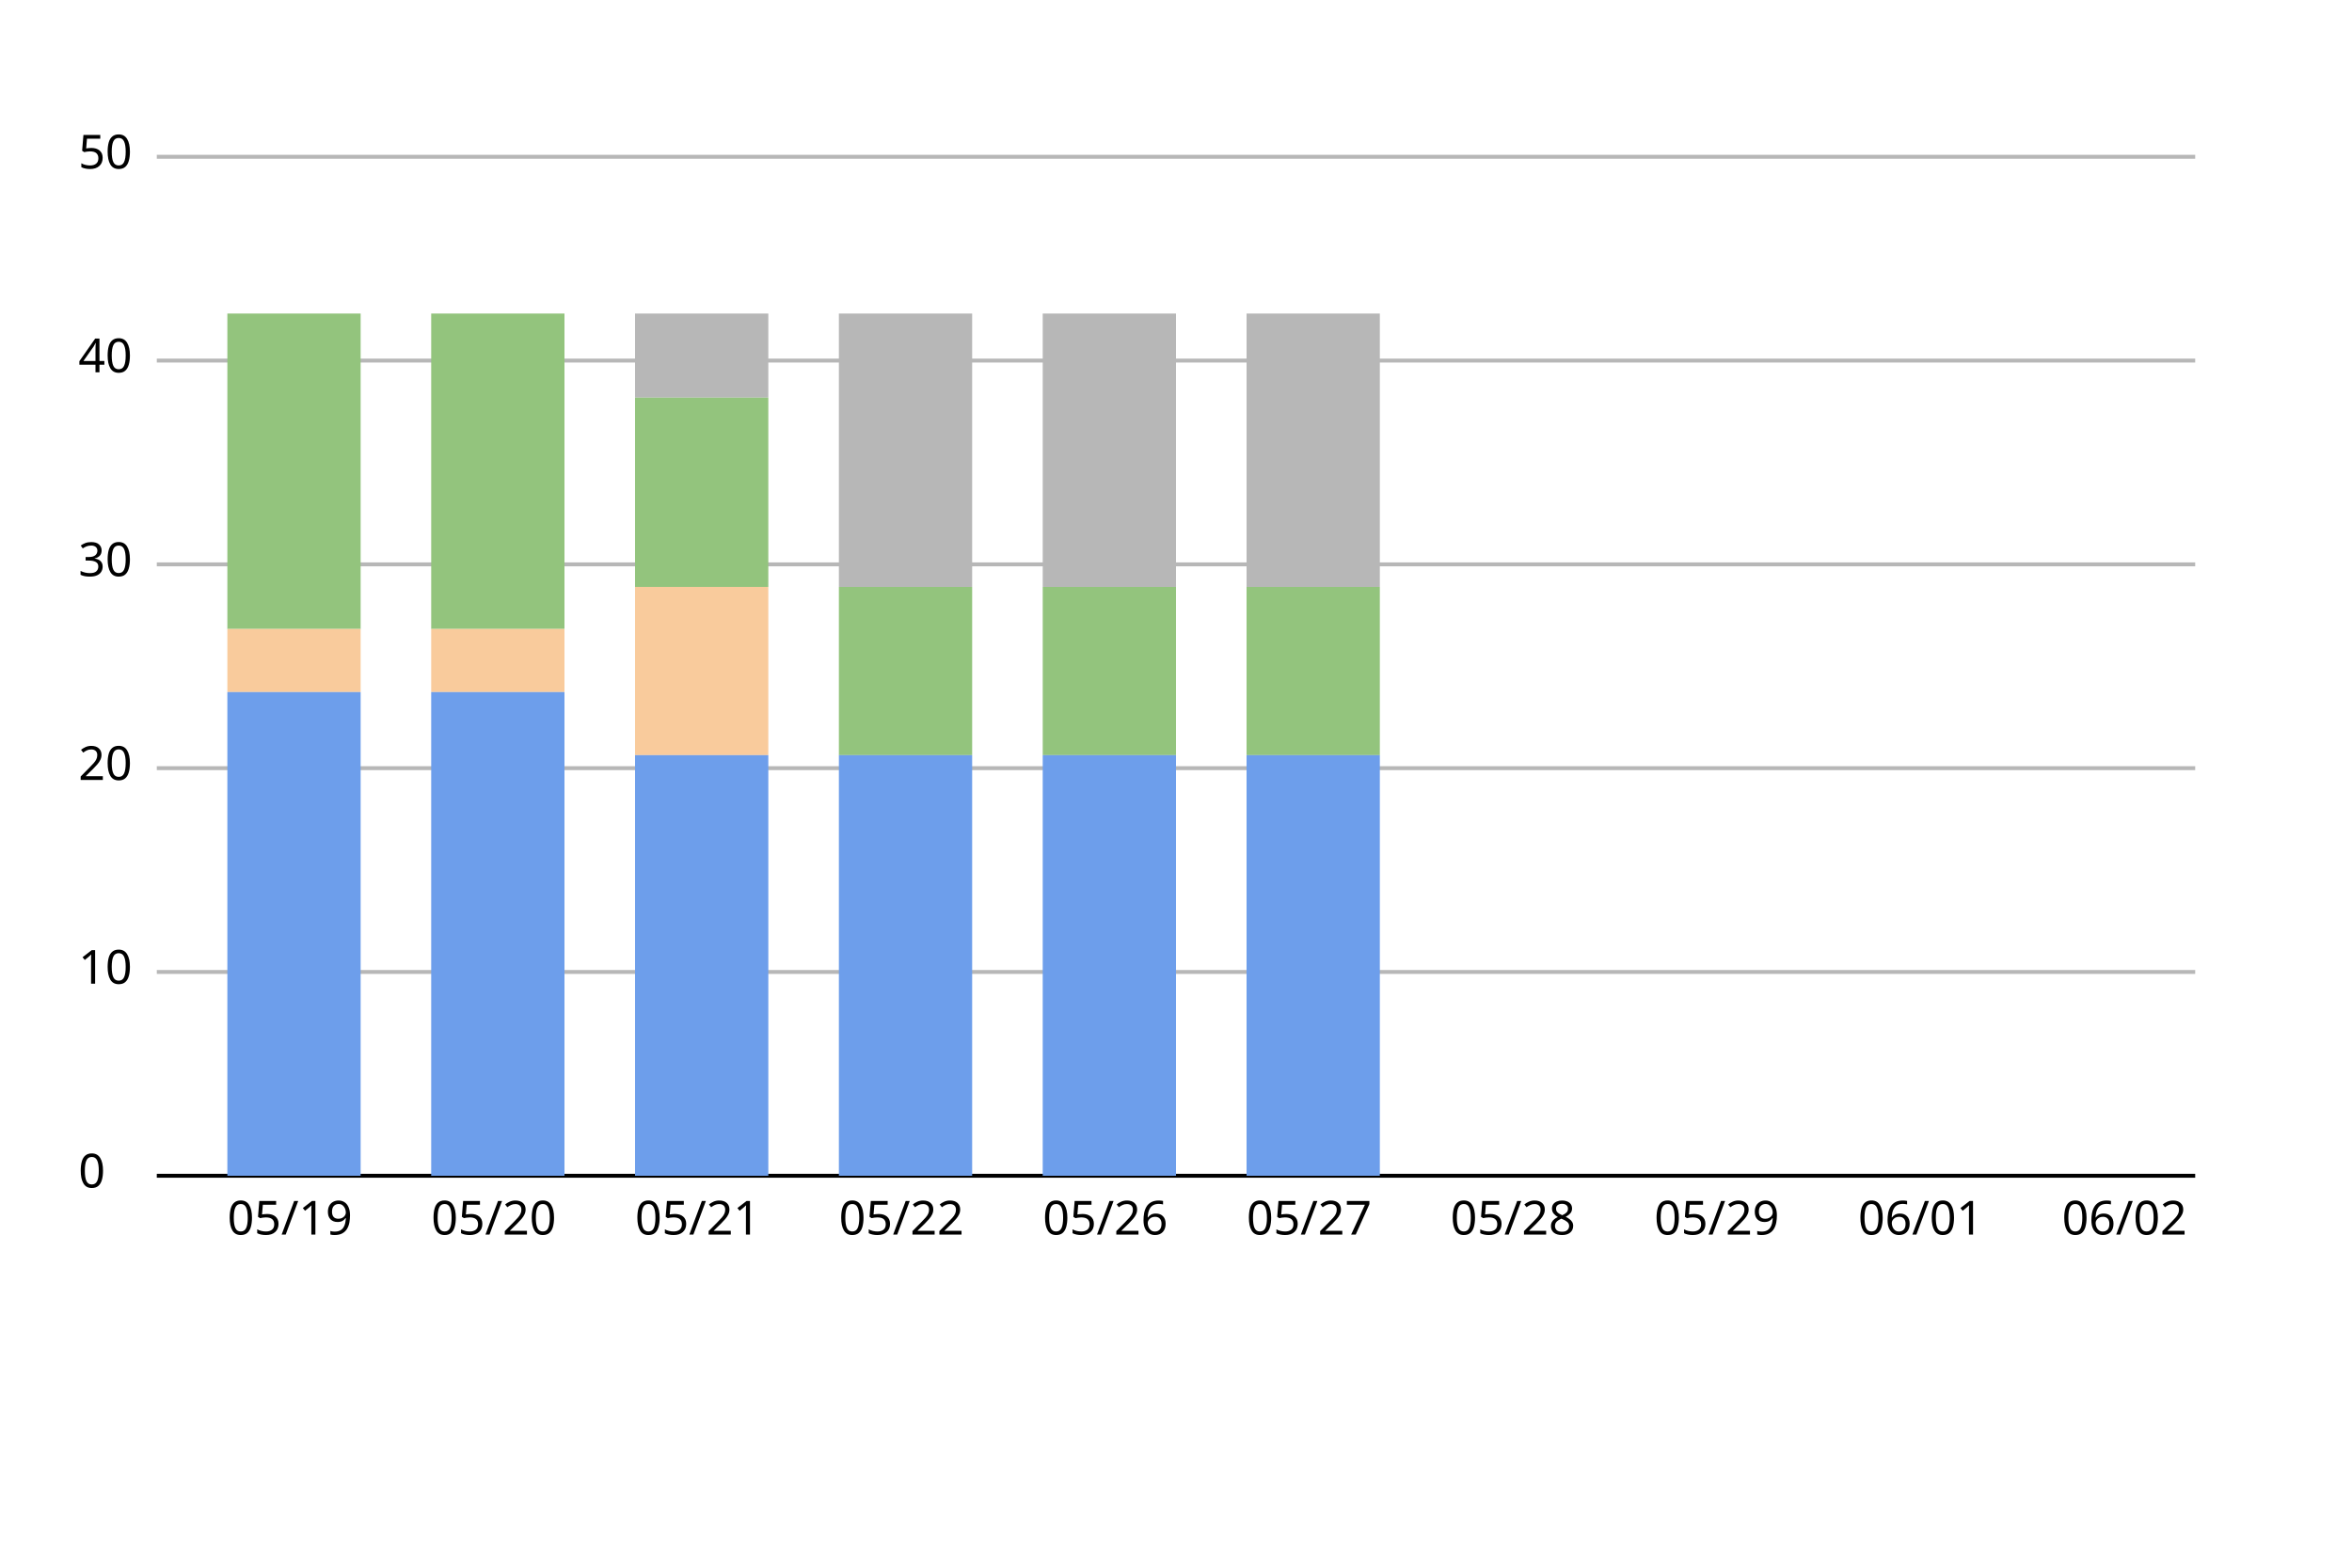
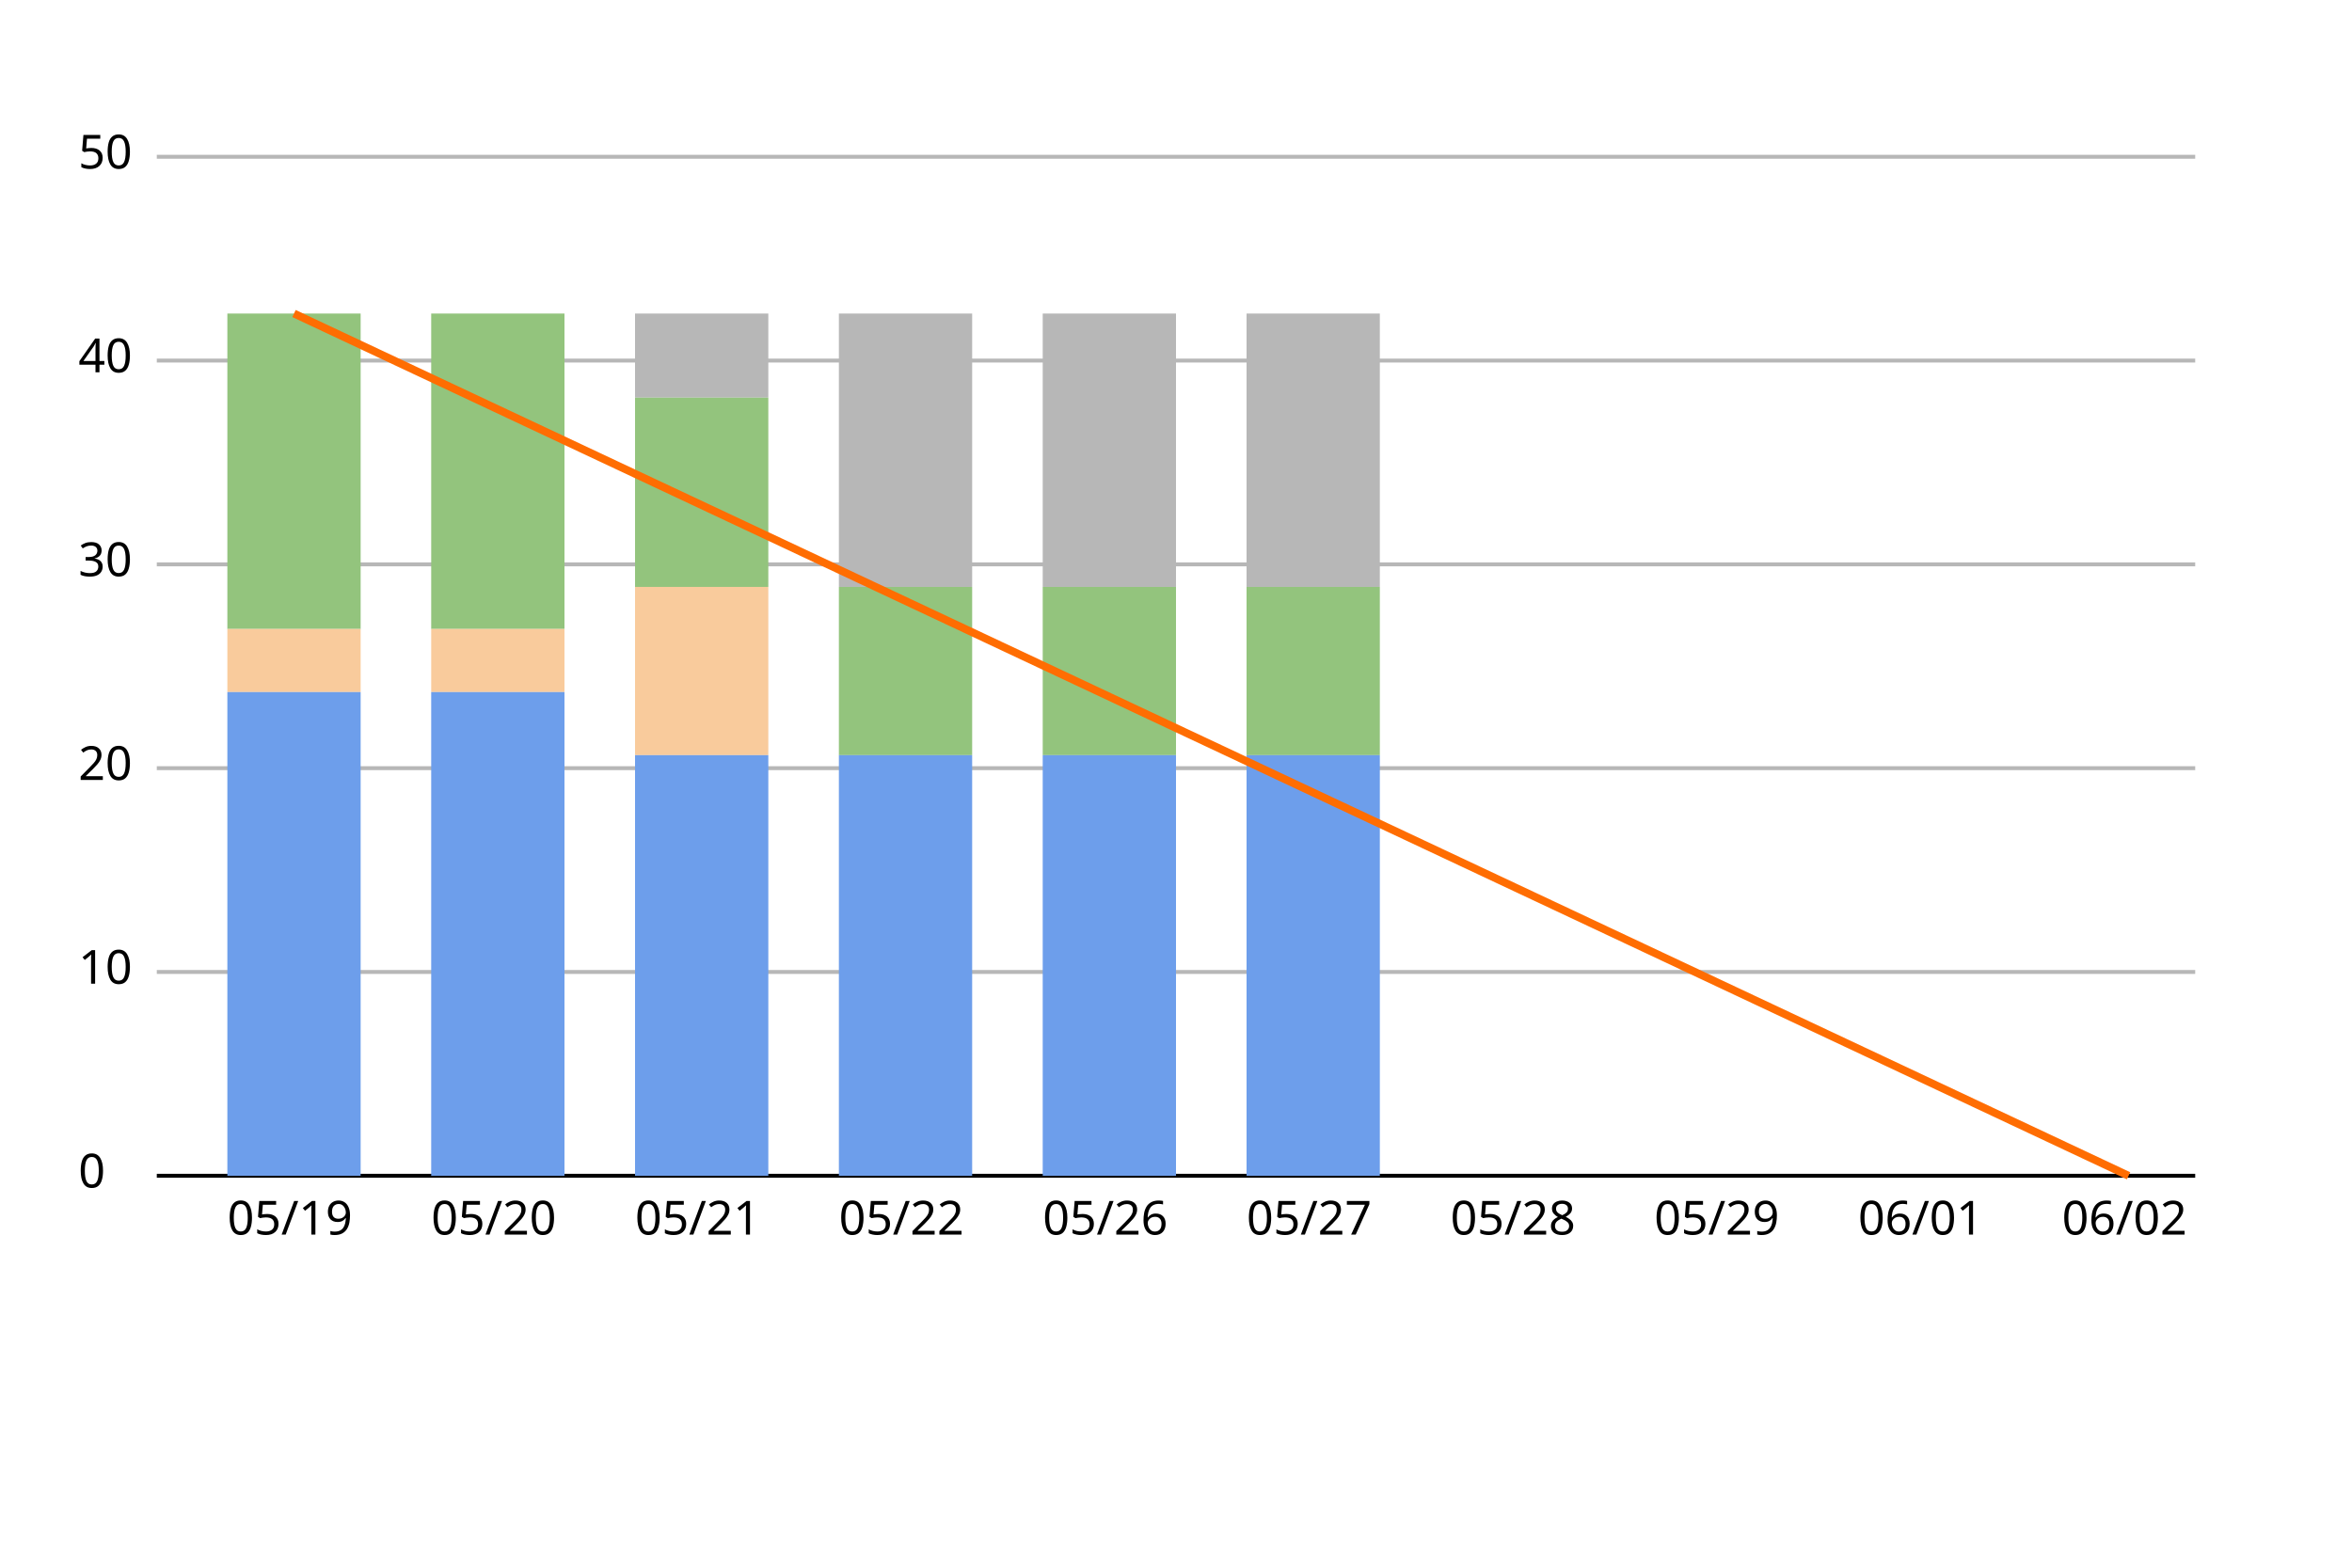
<svg xmlns="http://www.w3.org/2000/svg" viewBox="0 0 600 400">
  <text style="font-family:sans-serif;font-size:12px" x="20.0" y="-9.0">60</text>
-   <line style="stroke:#B7B7B7;width:2" x1="40" x2="560" y1="-12.0" y2="-12.0" />
+   <line style="stroke:#B7B7B7;stroke-width:1" x1="40" x2="560" y1="-12.0" y2="-12.0" />
  <text style="font-family:sans-serif;font-size:12px" x="20.0" y="43.0">50</text>
-   <line style="stroke:#B7B7B7;width:2" x1="40" x2="560" y1="40.0" y2="40.0" />
+   <line style="stroke:#B7B7B7;stroke-width:1" x1="40" x2="560" y1="40.0" y2="40.0" />
  <text style="font-family:sans-serif;font-size:12px" x="20.0" y="95.0">40</text>
-   <line style="stroke:#B7B7B7;width:2" x1="40" x2="560" y1="92.0" y2="92.0" />
+   <line style="stroke:#B7B7B7;stroke-width:1" x1="40" x2="560" y1="92.0" y2="92.0" />
  <text style="font-family:sans-serif;font-size:12px" x="20.0" y="147.0">30</text>
-   <line style="stroke:#B7B7B7;width:2" x1="40" x2="560" y1="144.0" y2="144.0" />
+   <line style="stroke:#B7B7B7;stroke-width:1" x1="40" x2="560" y1="144.0" y2="144.0" />
  <text style="font-family:sans-serif;font-size:12px" x="20.0" y="199.0">20</text>
-   <line style="stroke:#B7B7B7;width:2" x1="40" x2="560" y1="196.0" y2="196.0" />
+   <line style="stroke:#B7B7B7;stroke-width:1" x1="40" x2="560" y1="196.0" y2="196.0" />
  <text style="font-family:sans-serif;font-size:12px" x="20.0" y="251.0">10</text>
-   <line style="stroke:#B7B7B7;width:2" x1="40" x2="560" y1="248.0" y2="248.0" />
+   <line style="stroke:#B7B7B7;stroke-width:1" x1="40" x2="560" y1="248.0" y2="248.0" />
  <text style="font-family:sans-serif;font-size:12px" x="20.0" y="303.0">0</text>
-   <line style="stroke:#000000;width:2" x1="40" x2="560" y1="300.0" y2="300.0" />
+   <line style="stroke:#000000;stroke-width:1" x1="40" x2="560" y1="300.0" y2="300.0" />
  <text style="font-family:sans-serif;font-size:12px" x="526.0" y="315">06/02</text>
  <rect height="0.0" style="fill:#B7B7B7" width="34.0" x="526.0" y="300.0" />
  <rect height="0.0" style="fill:#93C47D" width="34.0" x="526.0" y="300.0" />
  <rect height="0.0" style="fill:#F9CB9C" width="34.0" x="526.0" y="300.0" />
  <rect height="0.0" style="fill:#6D9EEB" width="34.0" x="526.0" y="300.0" />
  <text style="font-family:sans-serif;font-size:12px" x="474.0" y="315">06/01</text>
  <rect height="0.0" style="fill:#B7B7B7" width="34.0" x="474.0" y="300.0" />
  <rect height="0.0" style="fill:#93C47D" width="34.0" x="474.0" y="300.0" />
  <rect height="0.0" style="fill:#F9CB9C" width="34.0" x="474.0" y="300.0" />
  <rect height="0.0" style="fill:#6D9EEB" width="34.0" x="474.0" y="300.0" />
  <text style="font-family:sans-serif;font-size:12px" x="422.0" y="315">05/29</text>
  <rect height="0.0" style="fill:#B7B7B7" width="34.0" x="422.0" y="300.0" />
  <rect height="0.0" style="fill:#93C47D" width="34.0" x="422.0" y="300.0" />
  <rect height="0.0" style="fill:#F9CB9C" width="34.0" x="422.0" y="300.0" />
  <rect height="0.0" style="fill:#6D9EEB" width="34.0" x="422.0" y="300.0" />
  <text style="font-family:sans-serif;font-size:12px" x="370.0" y="315">05/28</text>
  <rect height="0.0" style="fill:#B7B7B7" width="34.0" x="370.0" y="300.0" />
  <rect height="0.0" style="fill:#93C47D" width="34.0" x="370.0" y="300.0" />
  <rect height="0.0" style="fill:#F9CB9C" width="34.0" x="370.0" y="300.0" />
  <rect height="0.0" style="fill:#6D9EEB" width="34.0" x="370.0" y="300.0" />
  <text style="font-family:sans-serif;font-size:12px" x="318.0" y="315">05/27</text>
  <rect height="69.756" style="fill:#B7B7B7" width="34.0" x="318.0" y="80.0" />
  <rect height="42.927" style="fill:#93C47D" width="34.0" x="318.0" y="149.756" />
  <rect height="0.0" style="fill:#F9CB9C" width="34.0" x="318.0" y="192.683" />
  <rect height="107.317" style="fill:#6D9EEB" width="34.0" x="318.0" y="192.683" />
  <text style="font-family:sans-serif;font-size:12px" x="266.0" y="315">05/26</text>
  <rect height="69.756" style="fill:#B7B7B7" width="34.0" x="266.0" y="80.0" />
  <rect height="42.927" style="fill:#93C47D" width="34.0" x="266.0" y="149.756" />
  <rect height="0.0" style="fill:#F9CB9C" width="34.0" x="266.0" y="192.683" />
  <rect height="107.317" style="fill:#6D9EEB" width="34.0" x="266.0" y="192.683" />
  <text style="font-family:sans-serif;font-size:12px" x="214.0" y="315">05/22</text>
  <rect height="69.756" style="fill:#B7B7B7" width="34.0" x="214.0" y="80.0" />
  <rect height="42.927" style="fill:#93C47D" width="34.0" x="214.0" y="149.756" />
  <rect height="0.0" style="fill:#F9CB9C" width="34.0" x="214.0" y="192.683" />
  <rect height="107.317" style="fill:#6D9EEB" width="34.0" x="214.0" y="192.683" />
  <text style="font-family:sans-serif;font-size:12px" x="162.0" y="315">05/21</text>
  <rect height="21.463" style="fill:#B7B7B7" width="34.0" x="162.0" y="80.0" />
  <rect height="48.293" style="fill:#93C47D" width="34.0" x="162.0" y="101.463" />
  <rect height="42.927" style="fill:#F9CB9C" width="34.0" x="162.0" y="149.756" />
  <rect height="107.317" style="fill:#6D9EEB" width="34.0" x="162.0" y="192.683" />
  <text style="font-family:sans-serif;font-size:12px" x="110.0" y="315">05/20</text>
  <rect height="0.0" style="fill:#B7B7B7" width="34.0" x="110.0" y="80.0" />
  <rect height="80.488" style="fill:#93C47D" width="34.0" x="110.0" y="80.0" />
  <rect height="16.098" style="fill:#F9CB9C" width="34.0" x="110.0" y="160.488" />
  <rect height="123.415" style="fill:#6D9EEB" width="34.0" x="110.0" y="176.585" />
  <text style="font-family:sans-serif;font-size:12px" x="58.0" y="315">05/19</text>
  <rect height="0.0" style="fill:#B7B7B7" width="34.0" x="58.0" y="80.0" />
  <rect height="80.488" style="fill:#93C47D" width="34.0" x="58.0" y="80.0" />
  <rect height="16.098" style="fill:#F9CB9C" width="34.0" x="58.0" y="160.488" />
  <rect height="123.415" style="fill:#6D9EEB" width="34.0" x="58.0" y="176.585" />
+   <line style="stroke:#FF6D02;stroke-width:2" x1="75.0" x2="543.0" y1="80" y2="300" />
</svg>
